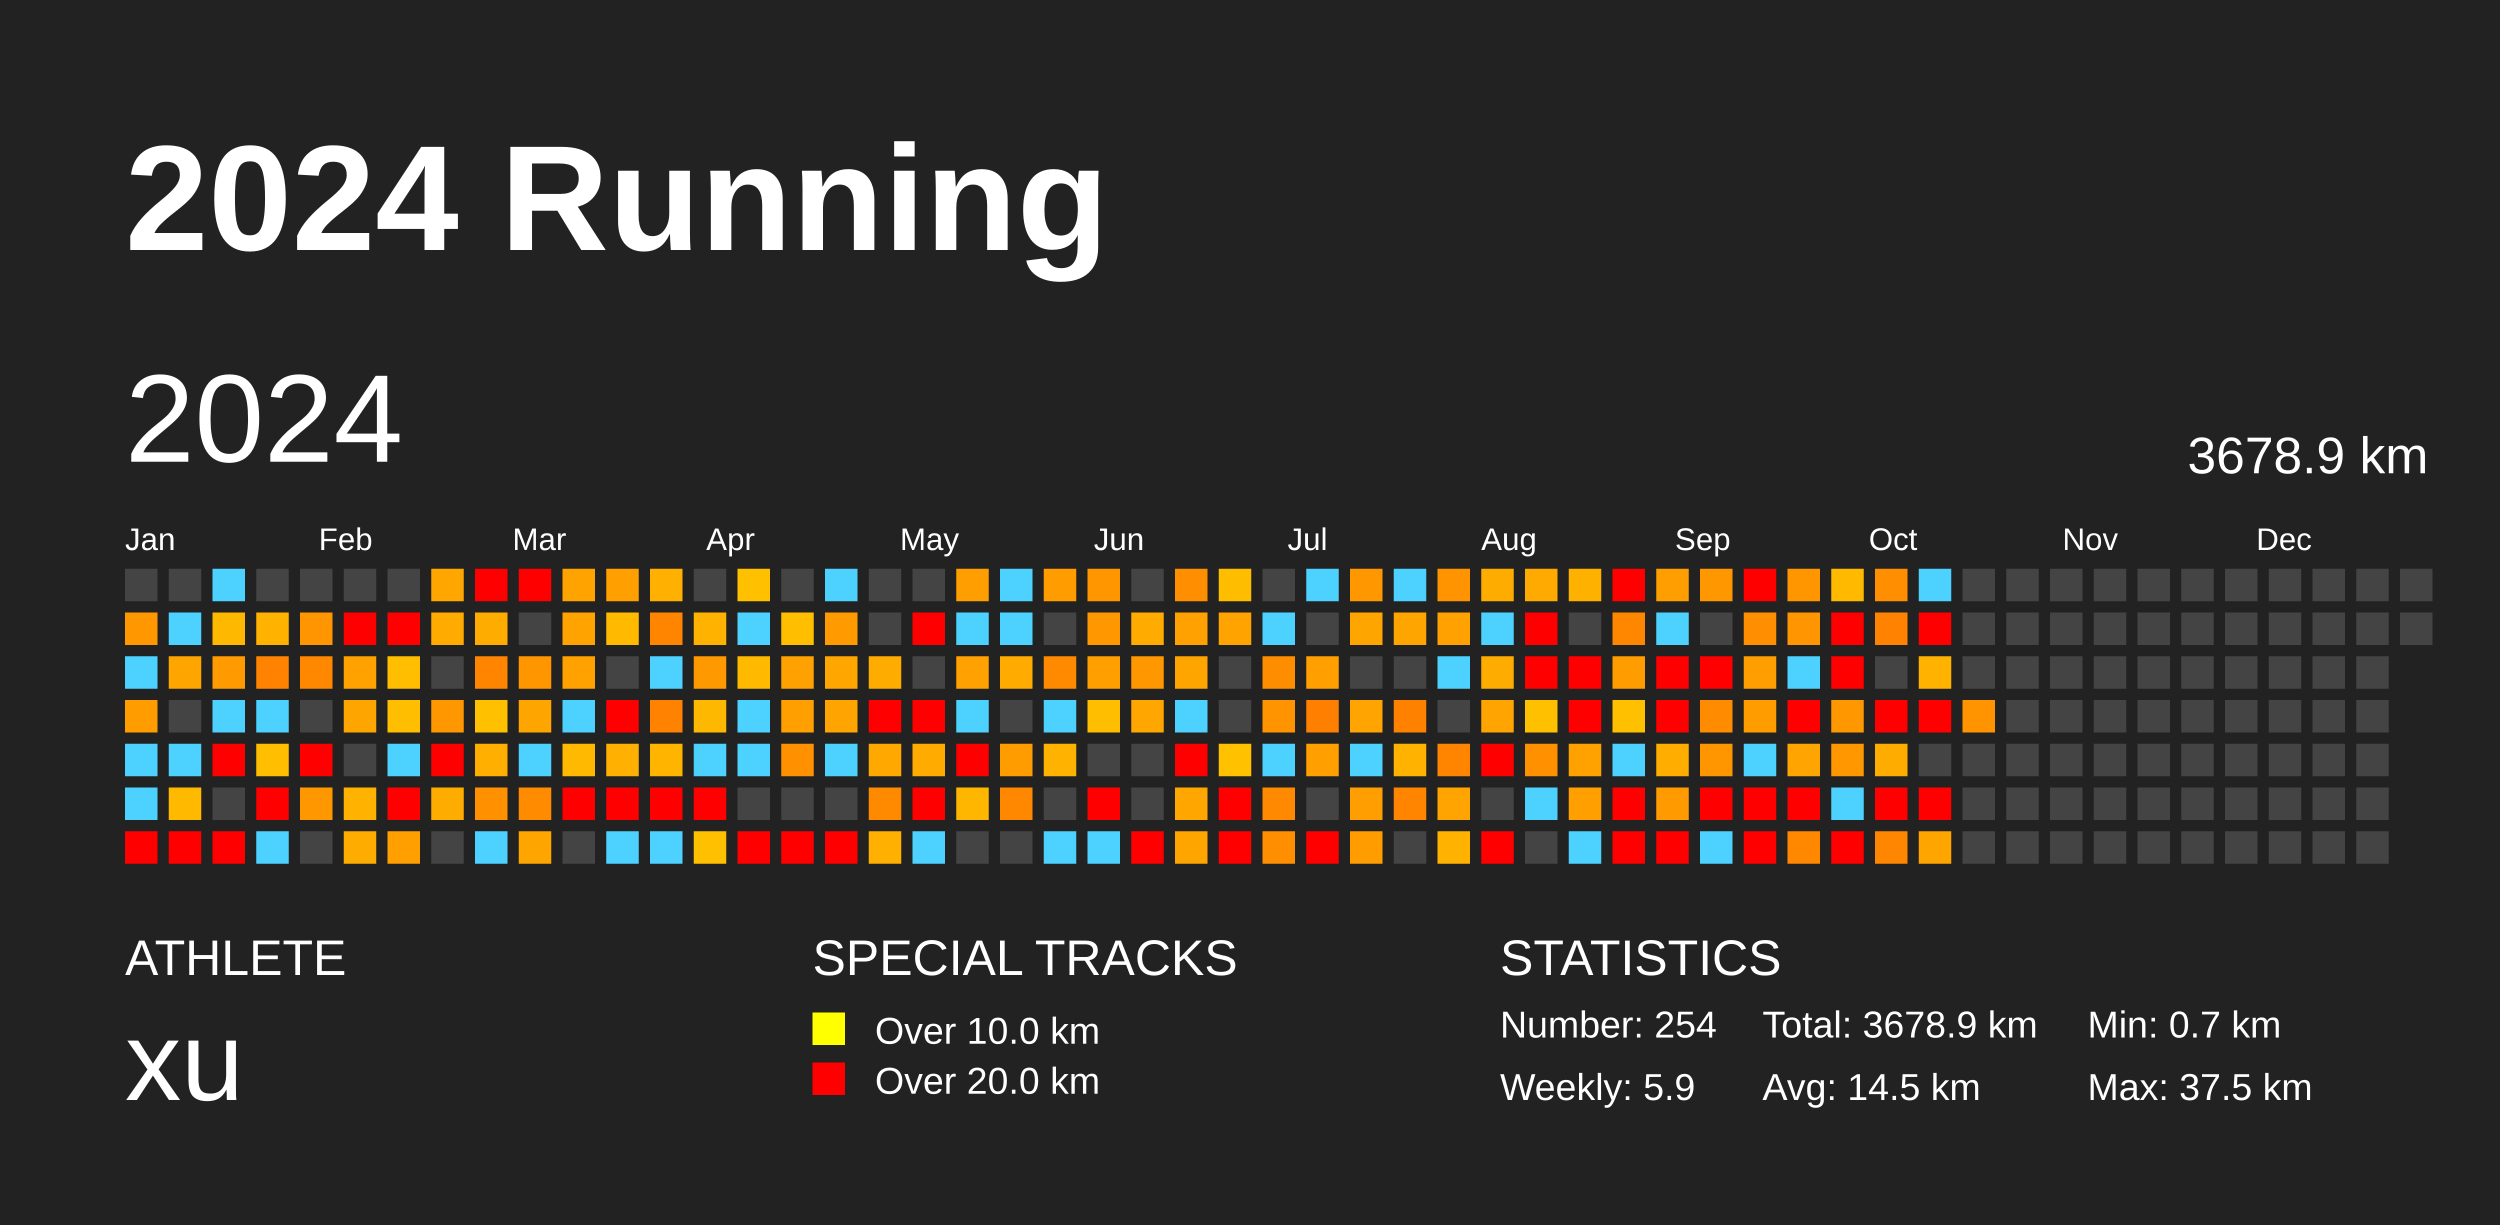
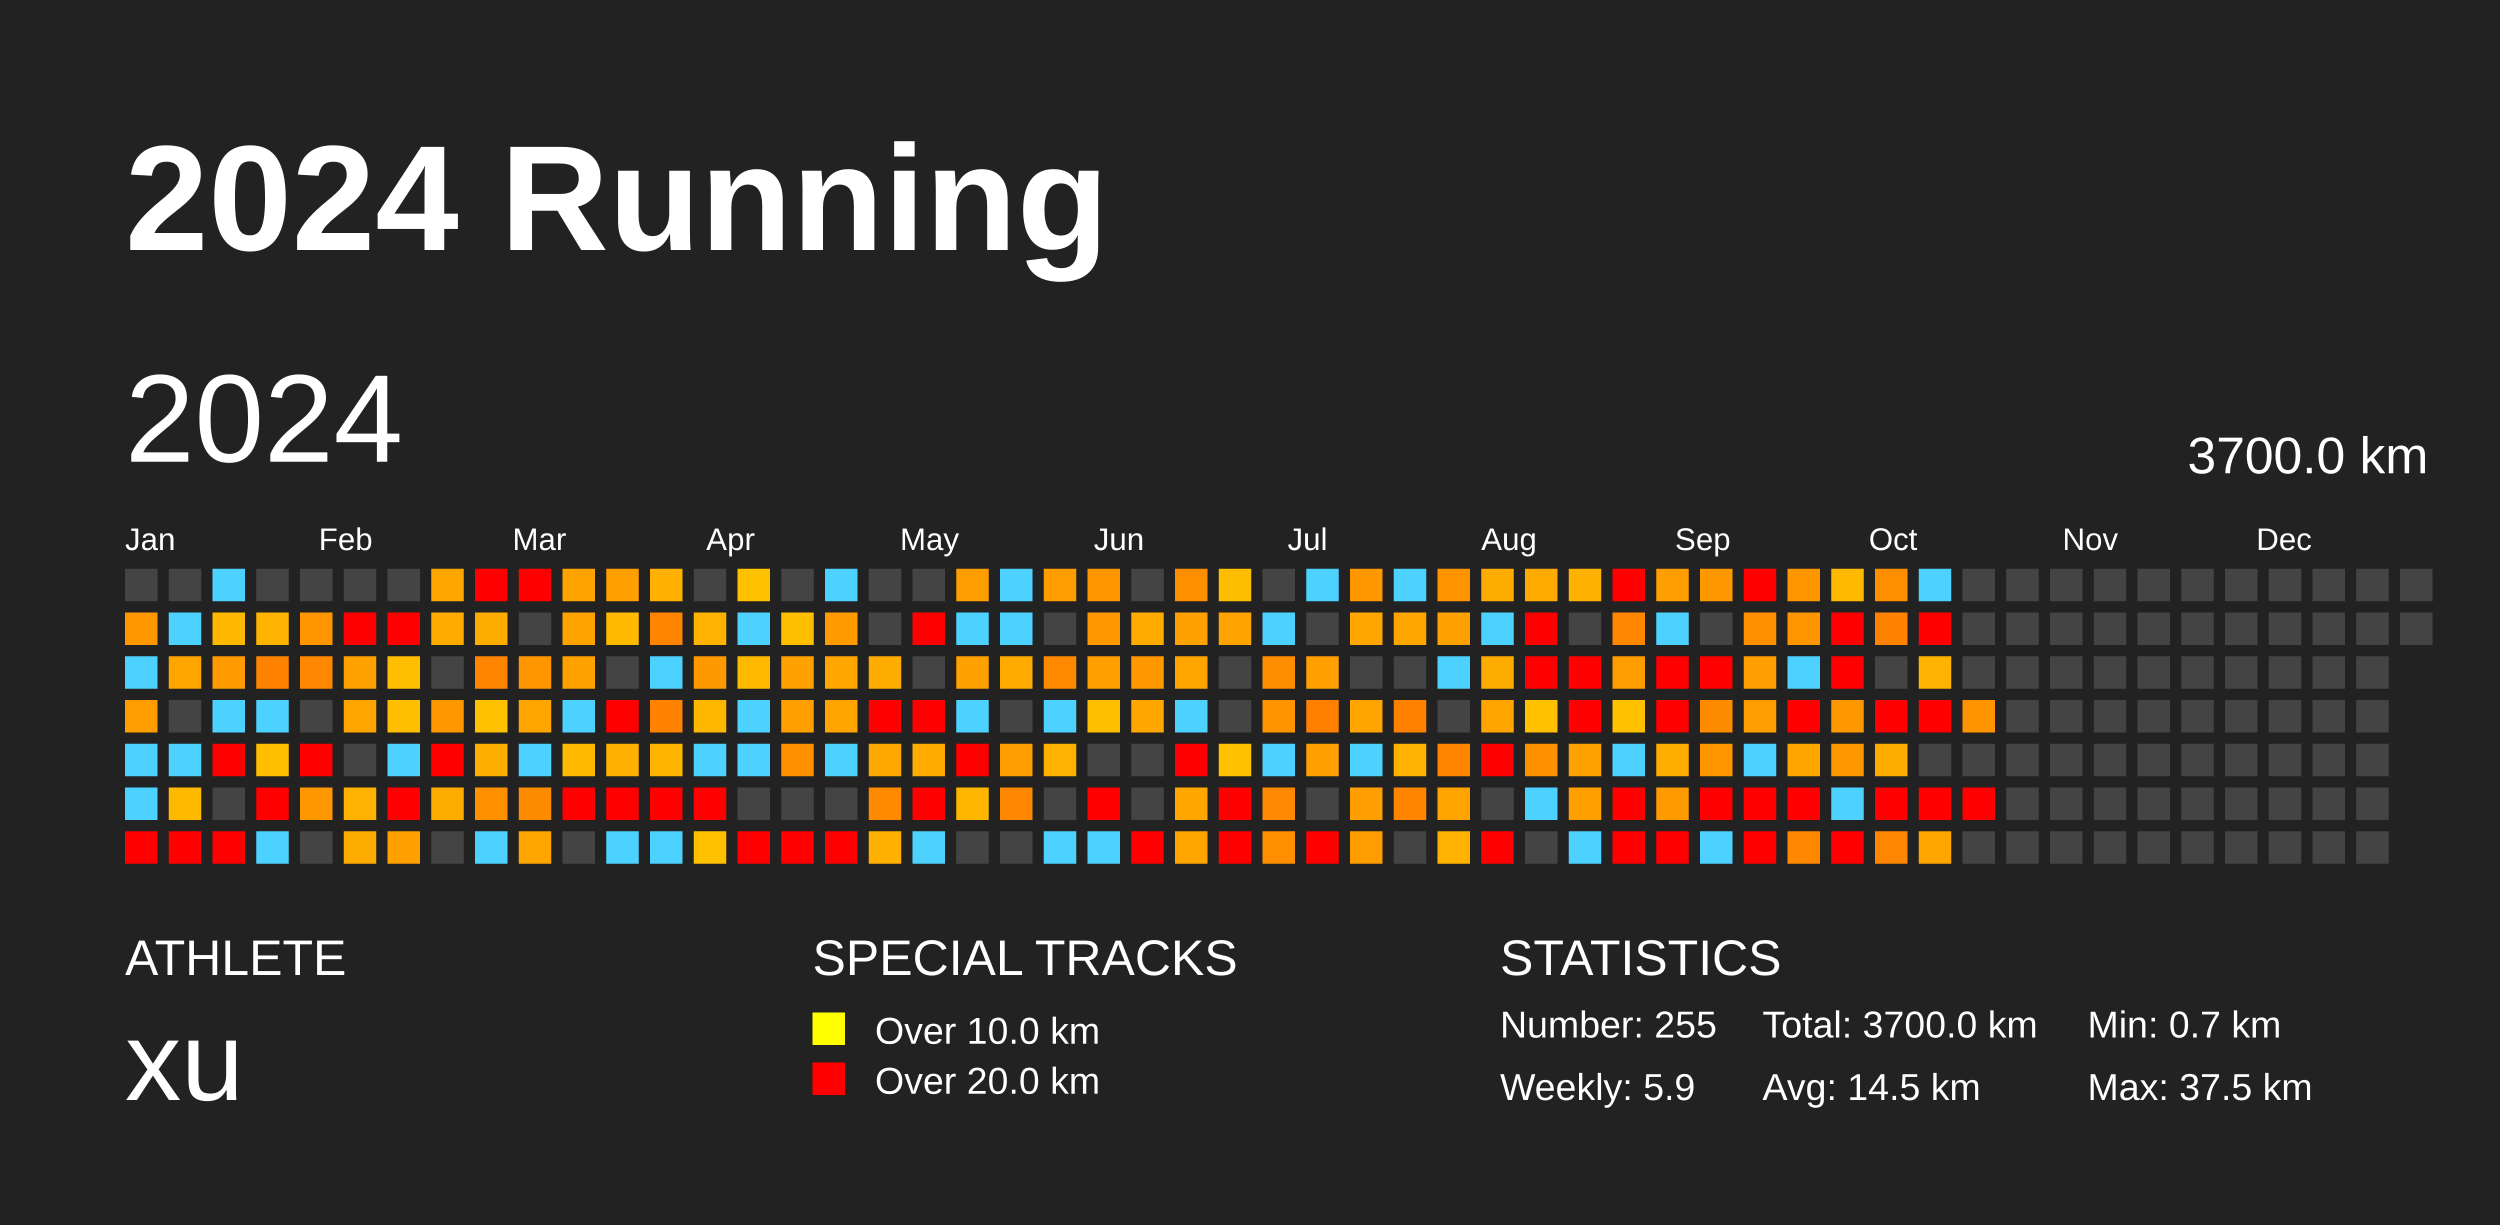
<svg xmlns="http://www.w3.org/2000/svg" baseProfile="full" height="98mm" version="1.1" viewBox="0,0,200,98" width="200mm">
  <defs />
  <rect fill="#222222" height="98" width="200" x="0" y="0" />
  <text fill="#FFFFFF" style="font-size:12px; font-family:Arial; font-weight:bold;" x="10" y="20">2024 Running</text>
  <text fill="#FFFFFF" style="font-size:4px; font-family:Arial" x="10" y="78">ATHLETE</text>
  <text fill="#FFFFFF" style="font-size:9px; font-family:Arial" x="10" y="88">xu</text>
  <text fill="#FFFFFF" style="font-size:4px; font-family:Arial" x="65" y="78">SPECIAL TRACKS</text>
  <rect fill="yellow" height="2.6" width="2.6" x="65" y="81" />
  <text fill="#FFFFFF" style="font-size:3px; font-family:Arial" x="70" y="83.5">Over 10.0 km</text>
  <rect fill="red" height="2.6" width="2.6" x="65" y="85" />
  <text fill="#FFFFFF" style="font-size:3px; font-family:Arial" x="70" y="87.5">Over 20.0 km</text>
  <text fill="#FFFFFF" style="font-size:4px; font-family:Arial" x="120" y="78">STATISTICS</text>
-   <text fill="#FFFFFF" style="font-size:3px; font-family:Arial" x="120" y="83">Number: 254</text>
+   <text fill="#FFFFFF" style="font-size:3px; font-family:Arial" x="120" y="83">Number: 255</text>
  <text fill="#FFFFFF" style="font-size:3px; font-family:Arial" x="120" y="88">Weekly: 5.9</text>
-   <text fill="#FFFFFF" style="font-size:3px; font-family:Arial" x="141" y="83">Total: 3678.9 km</text>
+   <text fill="#FFFFFF" style="font-size:3px; font-family:Arial" x="141" y="83">Total: 3700.0 km</text>
  <text fill="#FFFFFF" style="font-size:3px; font-family:Arial" x="141" y="88">Avg: 14.5 km</text>
  <text fill="#FFFFFF" style="font-size:3px; font-family:Arial" x="167" y="83">Min: 0.7 km</text>
  <text fill="#FFFFFF" style="font-size:3px; font-family:Arial" x="167" y="88">Max: 37.5 km</text>
  <text dominant-baseline="hanging" fill="#FFFFFF" style="font-size:10.0px; font-family:Arial;" x="10" y="30">2024</text>
-   <text dominant-baseline="hanging" fill="#FFFFFF" style="font-size:4.125px; font-family:Arial;" x="175" y="35">3678.9 km</text>
+   <text dominant-baseline="hanging" fill="#FFFFFF" style="font-size:4.125px; font-family:Arial;" x="175" y="35">3700.0 km</text>
  <text fill="#FFFFFF" style="font-size:2.5px; font-family:Arial" x="10.0" y="44">Jan</text>
  <text fill="#FFFFFF" style="font-size:2.5px; font-family:Arial" x="25.5" y="44">Feb</text>
  <text fill="#FFFFFF" style="font-size:2.5px; font-family:Arial" x="41.0" y="44">Mar</text>
  <text fill="#FFFFFF" style="font-size:2.5px; font-family:Arial" x="56.5" y="44">Apr</text>
  <text fill="#FFFFFF" style="font-size:2.5px; font-family:Arial" x="72.0" y="44">May</text>
  <text fill="#FFFFFF" style="font-size:2.5px; font-family:Arial" x="87.5" y="44">Jun</text>
  <text fill="#FFFFFF" style="font-size:2.5px; font-family:Arial" x="103.0" y="44">Jul</text>
  <text fill="#FFFFFF" style="font-size:2.5px; font-family:Arial" x="118.5" y="44">Aug</text>
  <text fill="#FFFFFF" style="font-size:2.5px; font-family:Arial" x="134.0" y="44">Sep</text>
  <text fill="#FFFFFF" style="font-size:2.5px; font-family:Arial" x="149.5" y="44">Oct</text>
  <text fill="#FFFFFF" style="font-size:2.5px; font-family:Arial" x="165.0" y="44">Nov</text>
  <text fill="#FFFFFF" style="font-size:2.5px; font-family:Arial" x="180.5" y="44">Dec</text>
  <rect fill="#444444" height="2.6" width="2.6" x="10.0" y="45.5" />
  <rect fill="#ff9700" height="2.6" width="2.6" x="10.0" y="49.0" />
  <rect fill="#4dd2ff" height="2.6" width="2.6" x="10.0" y="52.5" />
  <rect fill="#ff9c00" height="2.6" width="2.6" x="10.0" y="56.0" />
  <rect fill="#4dd2ff" height="2.6" width="2.6" x="10.0" y="59.5" />
  <rect fill="#4dd2ff" height="2.6" width="2.6" x="10.0" y="63.0" />
  <rect fill="red" height="2.6" width="2.6" x="10.0" y="66.5" />
  <rect fill="#444444" height="2.6" width="2.6" x="13.5" y="45.5" />
  <rect fill="#4dd2ff" height="2.6" width="2.6" x="13.5" y="49.0" />
  <rect fill="#ffa500" height="2.6" width="2.6" x="13.5" y="52.5" />
  <rect fill="#444444" height="2.6" width="2.6" x="13.5" y="56.0" />
  <rect fill="#4dd2ff" height="2.6" width="2.6" x="13.5" y="59.5" />
  <rect fill="#ffba00" height="2.6" width="2.6" x="13.5" y="63.0" />
  <rect fill="red" height="2.6" width="2.6" x="13.5" y="66.5" />
  <rect fill="#4dd2ff" height="2.6" width="2.6" x="17.0" y="45.5" />
  <rect fill="#ffb800" height="2.6" width="2.6" x="17.0" y="49.0" />
  <rect fill="#ff9b00" height="2.6" width="2.6" x="17.0" y="52.5" />
  <rect fill="#4dd2ff" height="2.6" width="2.6" x="17.0" y="56.0" />
  <rect fill="red" height="2.6" width="2.6" x="17.0" y="59.5" />
  <rect fill="#444444" height="2.6" width="2.6" x="17.0" y="63.0" />
  <rect fill="red" height="2.6" width="2.6" x="17.0" y="66.5" />
  <rect fill="#444444" height="2.6" width="2.6" x="20.5" y="45.5" />
  <rect fill="#ffb300" height="2.6" width="2.6" x="20.5" y="49.0" />
  <rect fill="#ff8300" height="2.6" width="2.6" x="20.5" y="52.5" />
  <rect fill="#4dd2ff" height="2.6" width="2.6" x="20.5" y="56.0" />
  <rect fill="#ffbf00" height="2.6" width="2.6" x="20.5" y="59.5" />
  <rect fill="red" height="2.6" width="2.6" x="20.5" y="63.0" />
  <rect fill="#4dd2ff" height="2.6" width="2.6" x="20.5" y="66.5" />
  <rect fill="#444444" height="2.6" width="2.6" x="24.0" y="45.5" />
  <rect fill="#ff9500" height="2.6" width="2.6" x="24.0" y="49.0" />
  <rect fill="#ff8800" height="2.6" width="2.6" x="24.0" y="52.5" />
  <rect fill="#444444" height="2.6" width="2.6" x="24.0" y="56.0" />
  <rect fill="red" height="2.6" width="2.6" x="24.0" y="59.5" />
  <rect fill="#ff9700" height="2.6" width="2.6" x="24.0" y="63.0" />
  <rect fill="#444444" height="2.6" width="2.6" x="24.0" y="66.5" />
  <rect fill="#444444" height="2.6" width="2.6" x="27.5" y="45.5" />
  <rect fill="red" height="2.6" width="2.6" x="27.5" y="49.0" />
  <rect fill="#ffa200" height="2.6" width="2.6" x="27.5" y="52.5" />
  <rect fill="#ffa500" height="2.6" width="2.6" x="27.5" y="56.0" />
  <rect fill="#444444" height="2.6" width="2.6" x="27.5" y="59.5" />
  <rect fill="#ffb200" height="2.6" width="2.6" x="27.5" y="63.0" />
  <rect fill="#ffac00" height="2.6" width="2.6" x="27.5" y="66.5" />
  <rect fill="#444444" height="2.6" width="2.6" x="31.0" y="45.5" />
  <rect fill="red" height="2.6" width="2.6" x="31.0" y="49.0" />
  <rect fill="#ffbf00" height="2.6" width="2.6" x="31.0" y="52.5" />
  <rect fill="#ffbe00" height="2.6" width="2.6" x="31.0" y="56.0" />
  <rect fill="#4dd2ff" height="2.6" width="2.6" x="31.0" y="59.5" />
  <rect fill="red" height="2.6" width="2.6" x="31.0" y="63.0" />
  <rect fill="#ff9f00" height="2.6" width="2.6" x="31.0" y="66.5" />
  <rect fill="#ffa600" height="2.6" width="2.6" x="34.5" y="45.5" />
  <rect fill="#ffab00" height="2.6" width="2.6" x="34.5" y="49.0" />
  <rect fill="#444444" height="2.6" width="2.6" x="34.5" y="52.5" />
  <rect fill="#ff9800" height="2.6" width="2.6" x="34.5" y="56.0" />
  <rect fill="red" height="2.6" width="2.6" x="34.5" y="59.5" />
  <rect fill="#ffac00" height="2.6" width="2.6" x="34.5" y="63.0" />
  <rect fill="#444444" height="2.6" width="2.6" x="34.5" y="66.5" />
  <rect fill="red" height="2.6" width="2.6" x="38.0" y="45.5" />
  <rect fill="#ffac00" height="2.6" width="2.6" x="38.0" y="49.0" />
  <rect fill="#ff8400" height="2.6" width="2.6" x="38.0" y="52.5" />
  <rect fill="#ffc000" height="2.6" width="2.6" x="38.0" y="56.0" />
  <rect fill="#ffaf00" height="2.6" width="2.6" x="38.0" y="59.5" />
  <rect fill="#ff9000" height="2.6" width="2.6" x="38.0" y="63.0" />
  <rect fill="#4dd2ff" height="2.6" width="2.6" x="38.0" y="66.5" />
  <rect fill="red" height="2.6" width="2.6" x="41.5" y="45.5" />
  <rect fill="#444444" height="2.6" width="2.6" x="41.5" y="49.0" />
  <rect fill="#ff9600" height="2.6" width="2.6" x="41.5" y="52.5" />
  <rect fill="#ffa500" height="2.6" width="2.6" x="41.5" y="56.0" />
  <rect fill="#4dd2ff" height="2.6" width="2.6" x="41.5" y="59.5" />
  <rect fill="#ff8b00" height="2.6" width="2.6" x="41.5" y="63.0" />
  <rect fill="#ffa500" height="2.6" width="2.6" x="41.5" y="66.5" />
  <rect fill="#ffa300" height="2.6" width="2.6" x="45.0" y="45.5" />
  <rect fill="#ffa300" height="2.6" width="2.6" x="45.0" y="49.0" />
  <rect fill="#ffa200" height="2.6" width="2.6" x="45.0" y="52.5" />
  <rect fill="#4dd2ff" height="2.6" width="2.6" x="45.0" y="56.0" />
  <rect fill="#ffb900" height="2.6" width="2.6" x="45.0" y="59.5" />
  <rect fill="red" height="2.6" width="2.6" x="45.0" y="63.0" />
  <rect fill="#444444" height="2.6" width="2.6" x="45.0" y="66.5" />
  <rect fill="#ffa000" height="2.6" width="2.6" x="48.5" y="45.5" />
  <rect fill="#ffba00" height="2.6" width="2.6" x="48.5" y="49.0" />
  <rect fill="#444444" height="2.6" width="2.6" x="48.5" y="52.5" />
  <rect fill="red" height="2.6" width="2.6" x="48.5" y="56.0" />
  <rect fill="#ffb000" height="2.6" width="2.6" x="48.5" y="59.5" />
  <rect fill="red" height="2.6" width="2.6" x="48.5" y="63.0" />
  <rect fill="#4dd2ff" height="2.6" width="2.6" x="48.5" y="66.5" />
  <rect fill="#ffb000" height="2.6" width="2.6" x="52.0" y="45.5" />
  <rect fill="#ff8400" height="2.6" width="2.6" x="52.0" y="49.0" />
  <rect fill="#4dd2ff" height="2.6" width="2.6" x="52.0" y="52.5" />
  <rect fill="#ff8200" height="2.6" width="2.6" x="52.0" y="56.0" />
  <rect fill="#ffb500" height="2.6" width="2.6" x="52.0" y="59.5" />
  <rect fill="red" height="2.6" width="2.6" x="52.0" y="63.0" />
  <rect fill="#4dd2ff" height="2.6" width="2.6" x="52.0" y="66.5" />
  <rect fill="#444444" height="2.6" width="2.6" x="55.5" y="45.5" />
  <rect fill="#ffb300" height="2.6" width="2.6" x="55.5" y="49.0" />
  <rect fill="#ff9900" height="2.6" width="2.6" x="55.5" y="52.5" />
  <rect fill="#ffb800" height="2.6" width="2.6" x="55.5" y="56.0" />
  <rect fill="#4dd2ff" height="2.6" width="2.6" x="55.5" y="59.5" />
  <rect fill="red" height="2.6" width="2.6" x="55.5" y="63.0" />
  <rect fill="#ffc000" height="2.6" width="2.6" x="55.5" y="66.5" />
  <rect fill="#ffc000" height="2.6" width="2.6" x="59.0" y="45.5" />
  <rect fill="#4dd2ff" height="2.6" width="2.6" x="59.0" y="49.0" />
  <rect fill="#ffba00" height="2.6" width="2.6" x="59.0" y="52.5" />
  <rect fill="#4dd2ff" height="2.6" width="2.6" x="59.0" y="56.0" />
  <rect fill="#4dd2ff" height="2.6" width="2.6" x="59.0" y="59.5" />
  <rect fill="#444444" height="2.6" width="2.6" x="59.0" y="63.0" />
  <rect fill="red" height="2.6" width="2.6" x="59.0" y="66.5" />
  <rect fill="#444444" height="2.6" width="2.6" x="62.5" y="45.5" />
  <rect fill="#ffbf00" height="2.6" width="2.6" x="62.5" y="49.0" />
  <rect fill="#ffa100" height="2.6" width="2.6" x="62.5" y="52.5" />
  <rect fill="#ff9f00" height="2.6" width="2.6" x="62.5" y="56.0" />
  <rect fill="#ff9100" height="2.6" width="2.6" x="62.5" y="59.5" />
  <rect fill="#444444" height="2.6" width="2.6" x="62.5" y="63.0" />
  <rect fill="red" height="2.6" width="2.6" x="62.5" y="66.5" />
  <rect fill="#4dd2ff" height="2.6" width="2.6" x="66.0" y="45.5" />
  <rect fill="#ff9b00" height="2.6" width="2.6" x="66.0" y="49.0" />
  <rect fill="#ffa600" height="2.6" width="2.6" x="66.0" y="52.5" />
  <rect fill="#ffa400" height="2.6" width="2.6" x="66.0" y="56.0" />
  <rect fill="#4dd2ff" height="2.6" width="2.6" x="66.0" y="59.5" />
  <rect fill="#444444" height="2.6" width="2.6" x="66.0" y="63.0" />
  <rect fill="red" height="2.6" width="2.6" x="66.0" y="66.5" />
  <rect fill="#444444" height="2.6" width="2.6" x="69.5" y="45.5" />
  <rect fill="#444444" height="2.6" width="2.6" x="69.5" y="49.0" />
  <rect fill="#ffac00" height="2.6" width="2.6" x="69.5" y="52.5" />
  <rect fill="red" height="2.6" width="2.6" x="69.5" y="56.0" />
  <rect fill="#ffa800" height="2.6" width="2.6" x="69.5" y="59.5" />
  <rect fill="#ff8a00" height="2.6" width="2.6" x="69.5" y="63.0" />
  <rect fill="#ffb000" height="2.6" width="2.6" x="69.5" y="66.5" />
  <rect fill="#444444" height="2.6" width="2.6" x="73.0" y="45.5" />
  <rect fill="red" height="2.6" width="2.6" x="73.0" y="49.0" />
  <rect fill="#444444" height="2.6" width="2.6" x="73.0" y="52.5" />
  <rect fill="red" height="2.6" width="2.6" x="73.0" y="56.0" />
  <rect fill="#ffab00" height="2.6" width="2.6" x="73.0" y="59.5" />
  <rect fill="red" height="2.6" width="2.6" x="73.0" y="63.0" />
  <rect fill="#4dd2ff" height="2.6" width="2.6" x="73.0" y="66.5" />
  <rect fill="#ff9e00" height="2.6" width="2.6" x="76.5" y="45.5" />
  <rect fill="#4dd2ff" height="2.6" width="2.6" x="76.5" y="49.0" />
  <rect fill="#ffa100" height="2.6" width="2.6" x="76.5" y="52.5" />
  <rect fill="#4dd2ff" height="2.6" width="2.6" x="76.5" y="56.0" />
  <rect fill="red" height="2.6" width="2.6" x="76.5" y="59.5" />
  <rect fill="#ffb600" height="2.6" width="2.6" x="76.5" y="63.0" />
  <rect fill="#444444" height="2.6" width="2.6" x="76.5" y="66.5" />
  <rect fill="#4dd2ff" height="2.6" width="2.6" x="80.0" y="45.5" />
  <rect fill="#4dd2ff" height="2.6" width="2.6" x="80.0" y="49.0" />
  <rect fill="#ffab00" height="2.6" width="2.6" x="80.0" y="52.5" />
  <rect fill="#444444" height="2.6" width="2.6" x="80.0" y="56.0" />
  <rect fill="#ff9d00" height="2.6" width="2.6" x="80.0" y="59.5" />
  <rect fill="#ff8800" height="2.6" width="2.6" x="80.0" y="63.0" />
  <rect fill="#444444" height="2.6" width="2.6" x="80.0" y="66.5" />
  <rect fill="#ff9d00" height="2.6" width="2.6" x="83.5" y="45.5" />
  <rect fill="#444444" height="2.6" width="2.6" x="83.5" y="49.0" />
  <rect fill="#ff8a00" height="2.6" width="2.6" x="83.5" y="52.5" />
  <rect fill="#4dd2ff" height="2.6" width="2.6" x="83.5" y="56.0" />
  <rect fill="#ffb200" height="2.6" width="2.6" x="83.5" y="59.5" />
  <rect fill="#444444" height="2.6" width="2.6" x="83.5" y="63.0" />
  <rect fill="#4dd2ff" height="2.6" width="2.6" x="83.5" y="66.5" />
  <rect fill="#ff9600" height="2.6" width="2.6" x="87.0" y="45.5" />
  <rect fill="#ff9800" height="2.6" width="2.6" x="87.0" y="49.0" />
  <rect fill="#ff9f00" height="2.6" width="2.6" x="87.0" y="52.5" />
  <rect fill="#ffbe00" height="2.6" width="2.6" x="87.0" y="56.0" />
  <rect fill="#444444" height="2.6" width="2.6" x="87.0" y="59.5" />
  <rect fill="red" height="2.6" width="2.6" x="87.0" y="63.0" />
  <rect fill="#4dd2ff" height="2.6" width="2.6" x="87.0" y="66.5" />
  <rect fill="#444444" height="2.6" width="2.6" x="90.5" y="45.5" />
  <rect fill="#ffab00" height="2.6" width="2.6" x="90.5" y="49.0" />
  <rect fill="#ff9800" height="2.6" width="2.6" x="90.5" y="52.5" />
  <rect fill="#ffa600" height="2.6" width="2.6" x="90.5" y="56.0" />
  <rect fill="#444444" height="2.6" width="2.6" x="90.5" y="59.5" />
  <rect fill="#444444" height="2.6" width="2.6" x="90.5" y="63.0" />
  <rect fill="red" height="2.6" width="2.6" x="90.5" y="66.5" />
  <rect fill="#ff8e00" height="2.6" width="2.6" x="94.0" y="45.5" />
  <rect fill="#ffa100" height="2.6" width="2.6" x="94.0" y="49.0" />
  <rect fill="#ffa500" height="2.6" width="2.6" x="94.0" y="52.5" />
  <rect fill="#4dd2ff" height="2.6" width="2.6" x="94.0" y="56.0" />
  <rect fill="red" height="2.6" width="2.6" x="94.0" y="59.5" />
  <rect fill="#ffa600" height="2.6" width="2.6" x="94.0" y="63.0" />
  <rect fill="#ffa500" height="2.6" width="2.6" x="94.0" y="66.5" />
  <rect fill="#ffbd00" height="2.6" width="2.6" x="97.5" y="45.5" />
  <rect fill="#ffa300" height="2.6" width="2.6" x="97.5" y="49.0" />
  <rect fill="#444444" height="2.6" width="2.6" x="97.5" y="52.5" />
  <rect fill="#444444" height="2.6" width="2.6" x="97.5" y="56.0" />
  <rect fill="#ffc100" height="2.6" width="2.6" x="97.5" y="59.5" />
  <rect fill="red" height="2.6" width="2.6" x="97.5" y="63.0" />
  <rect fill="red" height="2.6" width="2.6" x="97.5" y="66.5" />
  <rect fill="#444444" height="2.6" width="2.6" x="101.0" y="45.5" />
  <rect fill="#4dd2ff" height="2.6" width="2.6" x="101.0" y="49.0" />
  <rect fill="#ff8d00" height="2.6" width="2.6" x="101.0" y="52.5" />
  <rect fill="#ff9400" height="2.6" width="2.6" x="101.0" y="56.0" />
  <rect fill="#4dd2ff" height="2.6" width="2.6" x="101.0" y="59.5" />
  <rect fill="#ff8900" height="2.6" width="2.6" x="101.0" y="63.0" />
  <rect fill="#ff8f00" height="2.6" width="2.6" x="101.0" y="66.5" />
  <rect fill="#4dd2ff" height="2.6" width="2.6" x="104.5" y="45.5" />
  <rect fill="#444444" height="2.6" width="2.6" x="104.5" y="49.0" />
  <rect fill="#ff9f00" height="2.6" width="2.6" x="104.5" y="52.5" />
  <rect fill="#ff8000" height="2.6" width="2.6" x="104.5" y="56.0" />
  <rect fill="#ff9f00" height="2.6" width="2.6" x="104.5" y="59.5" />
  <rect fill="#444444" height="2.6" width="2.6" x="104.5" y="63.0" />
  <rect fill="red" height="2.6" width="2.6" x="104.5" y="66.5" />
  <rect fill="#ff9800" height="2.6" width="2.6" x="108.0" y="45.5" />
  <rect fill="#ffa500" height="2.6" width="2.6" x="108.0" y="49.0" />
  <rect fill="#444444" height="2.6" width="2.6" x="108.0" y="52.5" />
  <rect fill="#ffa400" height="2.6" width="2.6" x="108.0" y="56.0" />
  <rect fill="#4dd2ff" height="2.6" width="2.6" x="108.0" y="59.5" />
  <rect fill="#ff9e00" height="2.6" width="2.6" x="108.0" y="63.0" />
  <rect fill="#ff9d00" height="2.6" width="2.6" x="108.0" y="66.5" />
  <rect fill="#4dd2ff" height="2.6" width="2.6" x="111.5" y="45.5" />
  <rect fill="#ffa500" height="2.6" width="2.6" x="111.5" y="49.0" />
  <rect fill="#444444" height="2.6" width="2.6" x="111.5" y="52.5" />
  <rect fill="#ff8100" height="2.6" width="2.6" x="111.5" y="56.0" />
  <rect fill="#ffb300" height="2.6" width="2.6" x="111.5" y="59.5" />
  <rect fill="#ff8400" height="2.6" width="2.6" x="111.5" y="63.0" />
  <rect fill="#444444" height="2.6" width="2.6" x="111.5" y="66.5" />
  <rect fill="#ff9400" height="2.6" width="2.6" x="115.0" y="45.5" />
  <rect fill="#ffa100" height="2.6" width="2.6" x="115.0" y="49.0" />
  <rect fill="#4dd2ff" height="2.6" width="2.6" x="115.0" y="52.5" />
  <rect fill="#444444" height="2.6" width="2.6" x="115.0" y="56.0" />
  <rect fill="#ff8400" height="2.6" width="2.6" x="115.0" y="59.5" />
  <rect fill="#ffa400" height="2.6" width="2.6" x="115.0" y="63.0" />
  <rect fill="#ffb300" height="2.6" width="2.6" x="115.0" y="66.5" />
  <rect fill="#ffac00" height="2.6" width="2.6" x="118.5" y="45.5" />
  <rect fill="#4dd2ff" height="2.6" width="2.6" x="118.5" y="49.0" />
  <rect fill="#ffac00" height="2.6" width="2.6" x="118.5" y="52.5" />
  <rect fill="#ffa400" height="2.6" width="2.6" x="118.5" y="56.0" />
  <rect fill="red" height="2.6" width="2.6" x="118.5" y="59.5" />
  <rect fill="#444444" height="2.6" width="2.6" x="118.5" y="63.0" />
  <rect fill="red" height="2.6" width="2.6" x="118.5" y="66.5" />
  <rect fill="#ffaa00" height="2.6" width="2.6" x="122.0" y="45.5" />
  <rect fill="red" height="2.6" width="2.6" x="122.0" y="49.0" />
  <rect fill="red" height="2.6" width="2.6" x="122.0" y="52.5" />
  <rect fill="#ffc000" height="2.6" width="2.6" x="122.0" y="56.0" />
  <rect fill="#ff9000" height="2.6" width="2.6" x="122.0" y="59.5" />
  <rect fill="#4dd2ff" height="2.6" width="2.6" x="122.0" y="63.0" />
  <rect fill="#444444" height="2.6" width="2.6" x="122.0" y="66.5" />
  <rect fill="#ffb100" height="2.6" width="2.6" x="125.5" y="45.5" />
  <rect fill="#444444" height="2.6" width="2.6" x="125.5" y="49.0" />
  <rect fill="red" height="2.6" width="2.6" x="125.5" y="52.5" />
  <rect fill="red" height="2.6" width="2.6" x="125.5" y="56.0" />
  <rect fill="#ffa200" height="2.6" width="2.6" x="125.5" y="59.5" />
  <rect fill="#ff9f00" height="2.6" width="2.6" x="125.5" y="63.0" />
  <rect fill="#4dd2ff" height="2.6" width="2.6" x="125.5" y="66.5" />
  <rect fill="red" height="2.6" width="2.6" x="129.0" y="45.5" />
  <rect fill="#ff8700" height="2.6" width="2.6" x="129.0" y="49.0" />
  <rect fill="#ff9c00" height="2.6" width="2.6" x="129.0" y="52.5" />
  <rect fill="#ffc000" height="2.6" width="2.6" x="129.0" y="56.0" />
  <rect fill="#4dd2ff" height="2.6" width="2.6" x="129.0" y="59.5" />
  <rect fill="red" height="2.6" width="2.6" x="129.0" y="63.0" />
  <rect fill="red" height="2.6" width="2.6" x="129.0" y="66.5" />
  <rect fill="#ff9e00" height="2.6" width="2.6" x="132.5" y="45.5" />
  <rect fill="#4dd2ff" height="2.6" width="2.6" x="132.5" y="49.0" />
  <rect fill="red" height="2.6" width="2.6" x="132.5" y="52.5" />
  <rect fill="red" height="2.6" width="2.6" x="132.5" y="56.0" />
  <rect fill="#ffae00" height="2.6" width="2.6" x="132.5" y="59.5" />
  <rect fill="#ff9b00" height="2.6" width="2.6" x="132.5" y="63.0" />
  <rect fill="red" height="2.6" width="2.6" x="132.5" y="66.5" />
  <rect fill="#ff9800" height="2.6" width="2.6" x="136.0" y="45.5" />
  <rect fill="#444444" height="2.6" width="2.6" x="136.0" y="49.0" />
  <rect fill="red" height="2.6" width="2.6" x="136.0" y="52.5" />
  <rect fill="#ff8c00" height="2.6" width="2.6" x="136.0" y="56.0" />
  <rect fill="#ff9600" height="2.6" width="2.6" x="136.0" y="59.5" />
  <rect fill="red" height="2.6" width="2.6" x="136.0" y="63.0" />
  <rect fill="#4dd2ff" height="2.6" width="2.6" x="136.0" y="66.5" />
  <rect fill="red" height="2.6" width="2.6" x="139.5" y="45.5" />
  <rect fill="#ff8f00" height="2.6" width="2.6" x="139.5" y="49.0" />
  <rect fill="#ff9e00" height="2.6" width="2.6" x="139.5" y="52.5" />
  <rect fill="#ff9d00" height="2.6" width="2.6" x="139.5" y="56.0" />
  <rect fill="#4dd2ff" height="2.6" width="2.6" x="139.5" y="59.5" />
  <rect fill="red" height="2.6" width="2.6" x="139.5" y="63.0" />
  <rect fill="red" height="2.6" width="2.6" x="139.5" y="66.5" />
  <rect fill="#ff9600" height="2.6" width="2.6" x="143.0" y="45.5" />
  <rect fill="#ff9500" height="2.6" width="2.6" x="143.0" y="49.0" />
  <rect fill="#4dd2ff" height="2.6" width="2.6" x="143.0" y="52.5" />
  <rect fill="red" height="2.6" width="2.6" x="143.0" y="56.0" />
  <rect fill="#ffa400" height="2.6" width="2.6" x="143.0" y="59.5" />
  <rect fill="red" height="2.6" width="2.6" x="143.0" y="63.0" />
  <rect fill="#ff8800" height="2.6" width="2.6" x="143.0" y="66.5" />
  <rect fill="#ffba00" height="2.6" width="2.6" x="146.5" y="45.5" />
  <rect fill="red" height="2.6" width="2.6" x="146.5" y="49.0" />
  <rect fill="red" height="2.6" width="2.6" x="146.5" y="52.5" />
  <rect fill="#ff9700" height="2.6" width="2.6" x="146.5" y="56.0" />
  <rect fill="#ff9800" height="2.6" width="2.6" x="146.5" y="59.5" />
  <rect fill="#4dd2ff" height="2.6" width="2.6" x="146.5" y="63.0" />
  <rect fill="red" height="2.6" width="2.6" x="146.5" y="66.5" />
  <rect fill="#ff8f00" height="2.6" width="2.6" x="150.0" y="45.5" />
  <rect fill="#ff8300" height="2.6" width="2.6" x="150.0" y="49.0" />
  <rect fill="#444444" height="2.6" width="2.6" x="150.0" y="52.5" />
  <rect fill="red" height="2.6" width="2.6" x="150.0" y="56.0" />
  <rect fill="#ffac00" height="2.6" width="2.6" x="150.0" y="59.5" />
  <rect fill="red" height="2.6" width="2.6" x="150.0" y="63.0" />
  <rect fill="#ff8600" height="2.6" width="2.6" x="150.0" y="66.5" />
  <rect fill="#4dd2ff" height="2.6" width="2.6" x="153.5" y="45.5" />
  <rect fill="red" height="2.6" width="2.6" x="153.5" y="49.0" />
  <rect fill="#ffb300" height="2.6" width="2.6" x="153.5" y="52.5" />
  <rect fill="red" height="2.6" width="2.6" x="153.5" y="56.0" />
  <rect fill="#444444" height="2.6" width="2.6" x="153.5" y="59.5" />
  <rect fill="red" height="2.6" width="2.6" x="153.5" y="63.0" />
  <rect fill="#ffa500" height="2.6" width="2.6" x="153.5" y="66.5" />
  <rect fill="#444444" height="2.6" width="2.6" x="157.0" y="45.5" />
  <rect fill="#444444" height="2.6" width="2.6" x="157.0" y="49.0" />
  <rect fill="#444444" height="2.6" width="2.6" x="157.0" y="52.5" />
  <rect fill="#ff9400" height="2.6" width="2.6" x="157.0" y="56.0" />
  <rect fill="#444444" height="2.6" width="2.6" x="157.0" y="59.5" />
-   <rect fill="#444444" height="2.6" width="2.6" x="157.0" y="63.0" />
+   <rect fill="red" height="2.6" width="2.6" x="157.0" y="63.0" />
  <rect fill="#444444" height="2.6" width="2.6" x="157.0" y="66.5" />
  <rect fill="#444444" height="2.6" width="2.6" x="160.5" y="45.5" />
  <rect fill="#444444" height="2.6" width="2.6" x="160.5" y="49.0" />
  <rect fill="#444444" height="2.6" width="2.6" x="160.5" y="52.5" />
  <rect fill="#444444" height="2.6" width="2.6" x="160.5" y="56.0" />
  <rect fill="#444444" height="2.6" width="2.6" x="160.5" y="59.5" />
  <rect fill="#444444" height="2.6" width="2.6" x="160.5" y="63.0" />
  <rect fill="#444444" height="2.6" width="2.6" x="160.5" y="66.5" />
  <rect fill="#444444" height="2.6" width="2.6" x="164.0" y="45.5" />
  <rect fill="#444444" height="2.6" width="2.6" x="164.0" y="49.0" />
  <rect fill="#444444" height="2.6" width="2.6" x="164.0" y="52.5" />
  <rect fill="#444444" height="2.6" width="2.6" x="164.0" y="56.0" />
  <rect fill="#444444" height="2.6" width="2.6" x="164.0" y="59.5" />
  <rect fill="#444444" height="2.6" width="2.6" x="164.0" y="63.0" />
  <rect fill="#444444" height="2.6" width="2.6" x="164.0" y="66.5" />
  <rect fill="#444444" height="2.6" width="2.6" x="167.5" y="45.5" />
  <rect fill="#444444" height="2.6" width="2.6" x="167.5" y="49.0" />
  <rect fill="#444444" height="2.6" width="2.6" x="167.5" y="52.5" />
  <rect fill="#444444" height="2.6" width="2.6" x="167.5" y="56.0" />
  <rect fill="#444444" height="2.6" width="2.6" x="167.5" y="59.5" />
  <rect fill="#444444" height="2.6" width="2.6" x="167.5" y="63.0" />
  <rect fill="#444444" height="2.6" width="2.6" x="167.5" y="66.5" />
  <rect fill="#444444" height="2.6" width="2.6" x="171.0" y="45.5" />
  <rect fill="#444444" height="2.6" width="2.6" x="171.0" y="49.0" />
  <rect fill="#444444" height="2.6" width="2.6" x="171.0" y="52.5" />
  <rect fill="#444444" height="2.6" width="2.6" x="171.0" y="56.0" />
  <rect fill="#444444" height="2.6" width="2.6" x="171.0" y="59.5" />
  <rect fill="#444444" height="2.6" width="2.6" x="171.0" y="63.0" />
  <rect fill="#444444" height="2.6" width="2.6" x="171.0" y="66.5" />
  <rect fill="#444444" height="2.6" width="2.6" x="174.5" y="45.5" />
  <rect fill="#444444" height="2.6" width="2.6" x="174.5" y="49.0" />
  <rect fill="#444444" height="2.6" width="2.6" x="174.5" y="52.5" />
  <rect fill="#444444" height="2.6" width="2.6" x="174.5" y="56.0" />
  <rect fill="#444444" height="2.6" width="2.6" x="174.5" y="59.5" />
  <rect fill="#444444" height="2.6" width="2.6" x="174.5" y="63.0" />
  <rect fill="#444444" height="2.6" width="2.6" x="174.5" y="66.5" />
  <rect fill="#444444" height="2.6" width="2.6" x="178.0" y="45.5" />
  <rect fill="#444444" height="2.6" width="2.6" x="178.0" y="49.0" />
  <rect fill="#444444" height="2.6" width="2.6" x="178.0" y="52.5" />
  <rect fill="#444444" height="2.6" width="2.6" x="178.0" y="56.0" />
  <rect fill="#444444" height="2.6" width="2.6" x="178.0" y="59.5" />
  <rect fill="#444444" height="2.6" width="2.6" x="178.0" y="63.0" />
  <rect fill="#444444" height="2.6" width="2.6" x="178.0" y="66.5" />
  <rect fill="#444444" height="2.6" width="2.6" x="181.5" y="45.5" />
  <rect fill="#444444" height="2.6" width="2.6" x="181.5" y="49.0" />
  <rect fill="#444444" height="2.6" width="2.6" x="181.5" y="52.5" />
  <rect fill="#444444" height="2.6" width="2.6" x="181.5" y="56.0" />
  <rect fill="#444444" height="2.6" width="2.6" x="181.5" y="59.5" />
  <rect fill="#444444" height="2.6" width="2.6" x="181.5" y="63.0" />
  <rect fill="#444444" height="2.6" width="2.6" x="181.5" y="66.5" />
  <rect fill="#444444" height="2.6" width="2.6" x="185.0" y="45.5" />
  <rect fill="#444444" height="2.6" width="2.6" x="185.0" y="49.0" />
  <rect fill="#444444" height="2.6" width="2.6" x="185.0" y="52.5" />
  <rect fill="#444444" height="2.6" width="2.6" x="185.0" y="56.0" />
  <rect fill="#444444" height="2.6" width="2.6" x="185.0" y="59.5" />
  <rect fill="#444444" height="2.6" width="2.6" x="185.0" y="63.0" />
  <rect fill="#444444" height="2.6" width="2.6" x="185.0" y="66.5" />
  <rect fill="#444444" height="2.6" width="2.6" x="188.5" y="45.5" />
  <rect fill="#444444" height="2.6" width="2.6" x="188.5" y="49.0" />
  <rect fill="#444444" height="2.6" width="2.6" x="188.5" y="52.5" />
  <rect fill="#444444" height="2.6" width="2.6" x="188.5" y="56.0" />
  <rect fill="#444444" height="2.6" width="2.6" x="188.5" y="59.5" />
  <rect fill="#444444" height="2.6" width="2.6" x="188.5" y="63.0" />
  <rect fill="#444444" height="2.6" width="2.6" x="188.5" y="66.5" />
  <rect fill="#444444" height="2.6" width="2.6" x="192.0" y="45.5" />
  <rect fill="#444444" height="2.6" width="2.6" x="192.0" y="49.0" />
</svg>
